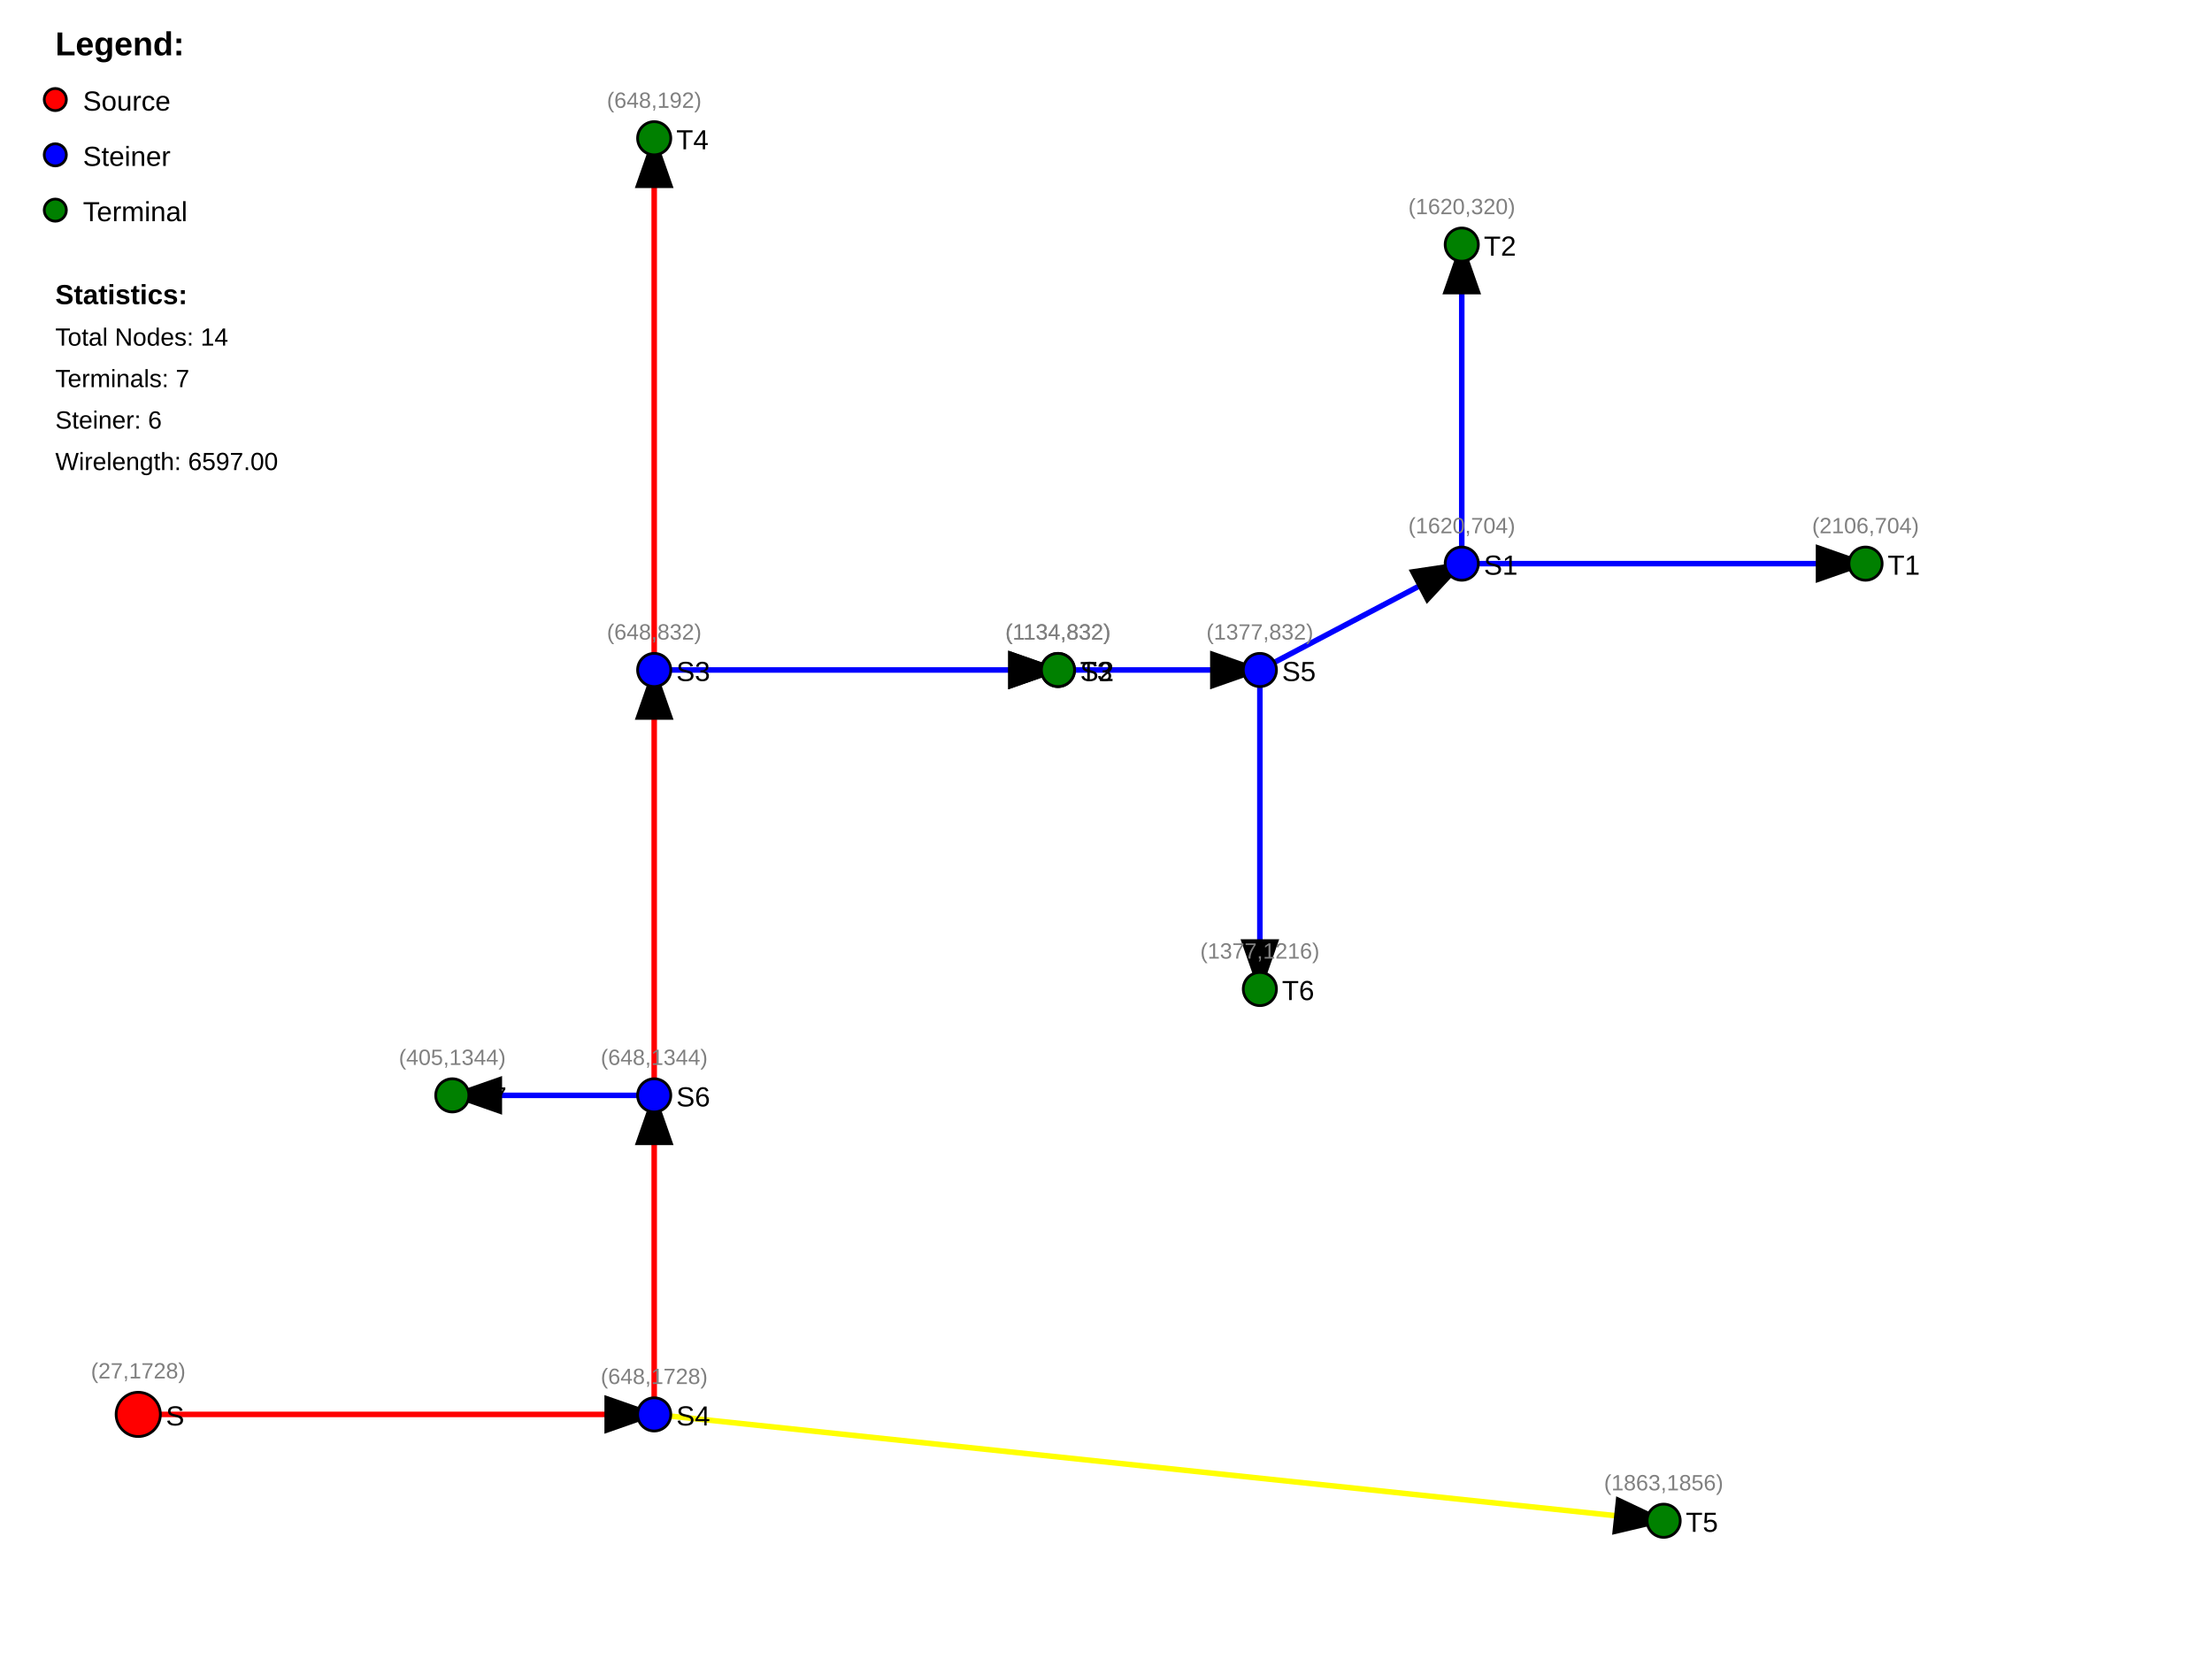
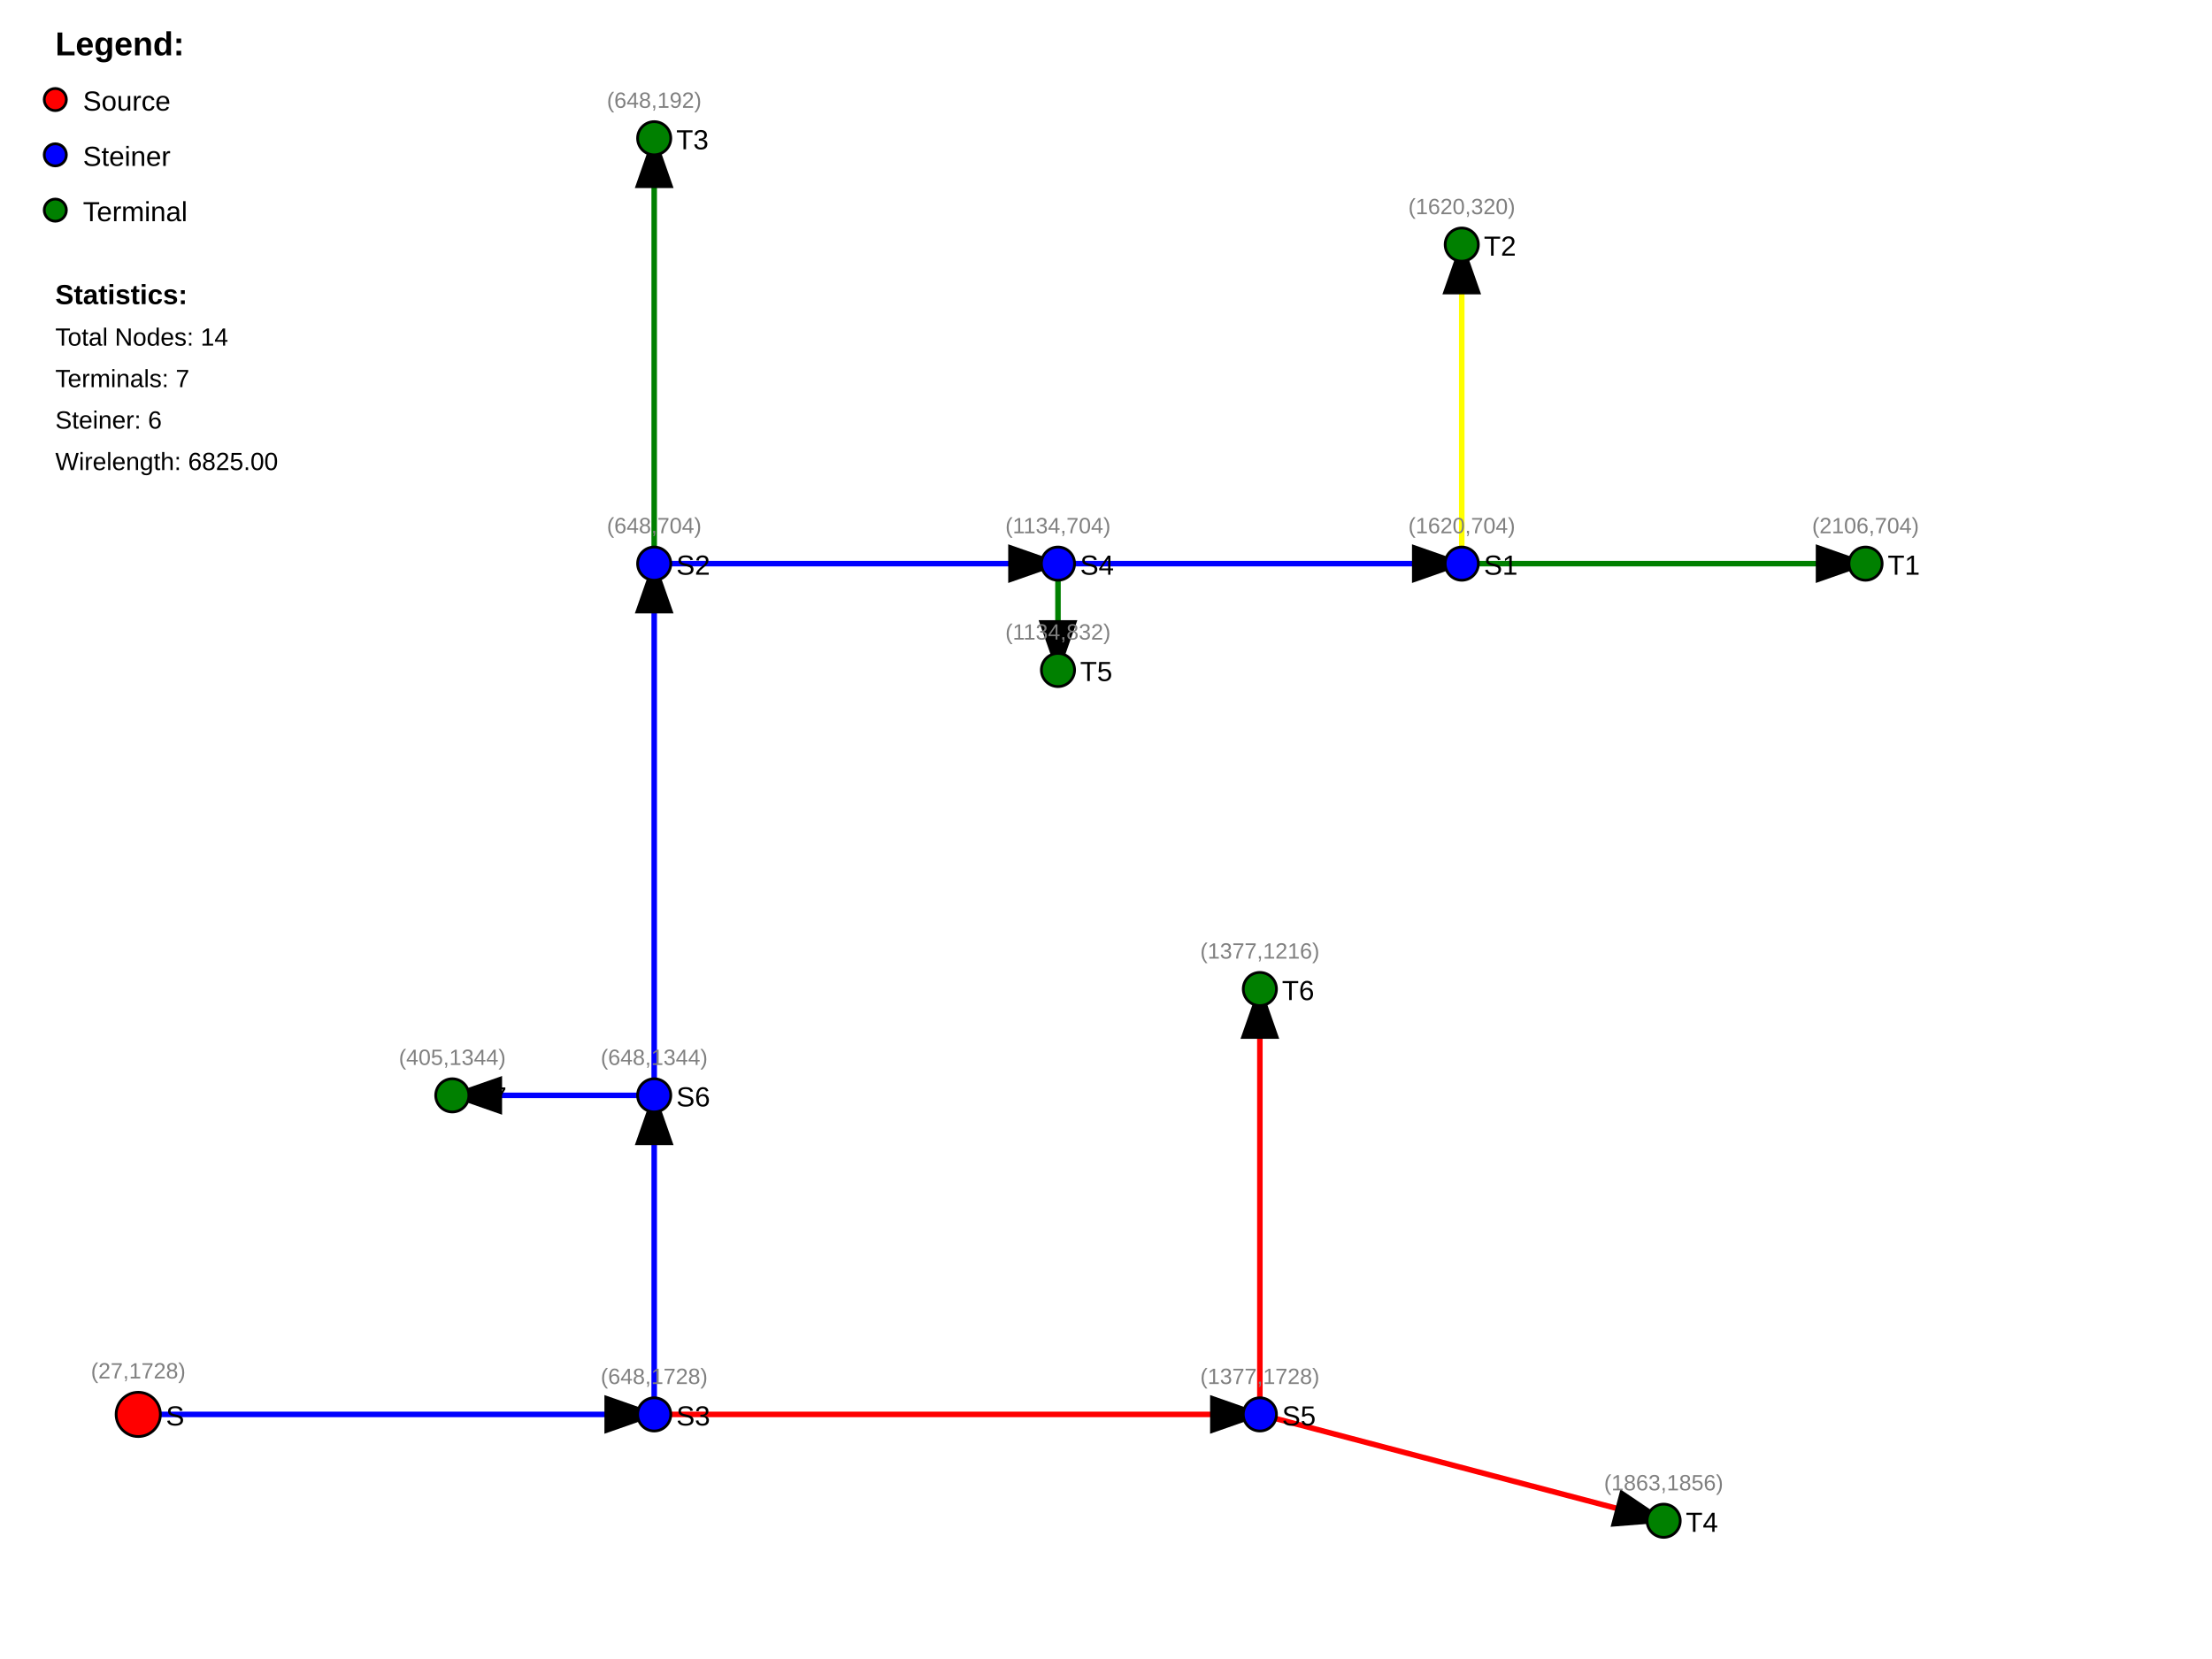
<svg xmlns="http://www.w3.org/2000/svg" width="800" height="600">
  <rect width="100%" height="100%" fill="white" />
  <defs>
    <marker id="arrowhead" markerWidth="10" markerHeight="7" refX="9" refY="3.5" orient="auto">
      <polygon points="0 0, 10 3.5, 0 7" fill="black" />
    </marker>
  </defs>
-   <line x1="50.0" y1="511.538" x2="236.599" y2="511.538" stroke="red" stroke-width="2" marker-end="url(#arrowhead)" />
-   <line x1="236.599" y1="511.538" x2="601.683" y2="550.0" stroke="yellow" stroke-width="2" marker-end="url(#arrowhead)" />
-   <line x1="236.599" y1="511.538" x2="236.599" y2="396.154" stroke="red" stroke-width="2" marker-end="url(#arrowhead)" />
-   <line x1="236.599" y1="396.154" x2="236.599" y2="242.308" stroke="red" stroke-width="2" marker-end="url(#arrowhead)" />
+   <line x1="50.0" y1="511.538" x2="236.599" y2="511.538" stroke="blue" stroke-width="2" marker-end="url(#arrowhead)" />
+   <line x1="236.599" y1="511.538" x2="455.649" y2="511.538" stroke="red" stroke-width="2" marker-end="url(#arrowhead)" />
+   <line x1="236.599" y1="511.538" x2="236.599" y2="396.154" stroke="blue" stroke-width="2" marker-end="url(#arrowhead)" />
+   <line x1="455.649" y1="511.538" x2="601.683" y2="550.0" stroke="red" stroke-width="2" marker-end="url(#arrowhead)" />
+   <line x1="455.649" y1="511.538" x2="455.649" y2="357.692" stroke="red" stroke-width="2" marker-end="url(#arrowhead)" />
+   <line x1="236.599" y1="396.154" x2="236.599" y2="203.846" stroke="blue" stroke-width="2" marker-end="url(#arrowhead)" />
  <line x1="236.599" y1="396.154" x2="163.582" y2="396.154" stroke="blue" stroke-width="2" marker-end="url(#arrowhead)" />
-   <line x1="236.599" y1="242.308" x2="382.632" y2="242.308" stroke="blue" stroke-width="2" marker-end="url(#arrowhead)" />
-   <line x1="236.599" y1="242.308" x2="236.599" y2="50.0" stroke="red" stroke-width="2" marker-end="url(#arrowhead)" />
-   <line x1="382.632" y1="242.308" x2="382.632" y2="242.308" stroke="blue" stroke-width="2" marker-end="url(#arrowhead)" />
-   <line x1="382.632" y1="242.308" x2="455.649" y2="242.308" stroke="blue" stroke-width="2" marker-end="url(#arrowhead)" />
-   <line x1="455.649" y1="242.308" x2="528.666" y2="203.846" stroke="blue" stroke-width="2" marker-end="url(#arrowhead)" />
-   <line x1="455.649" y1="242.308" x2="455.649" y2="357.692" stroke="blue" stroke-width="2" marker-end="url(#arrowhead)" />
-   <line x1="528.666" y1="203.846" x2="674.7" y2="203.846" stroke="blue" stroke-width="2" marker-end="url(#arrowhead)" />
-   <line x1="528.666" y1="203.846" x2="528.666" y2="88.462" stroke="blue" stroke-width="2" marker-end="url(#arrowhead)" />
+   <line x1="236.599" y1="203.846" x2="236.599" y2="50.0" stroke="green" stroke-width="2" marker-end="url(#arrowhead)" />
+   <line x1="236.599" y1="203.846" x2="382.632" y2="203.846" stroke="blue" stroke-width="2" marker-end="url(#arrowhead)" />
+   <line x1="382.632" y1="203.846" x2="528.666" y2="203.846" stroke="blue" stroke-width="2" marker-end="url(#arrowhead)" />
+   <line x1="382.632" y1="203.846" x2="382.632" y2="242.308" stroke="green" stroke-width="2" marker-end="url(#arrowhead)" />
+   <line x1="528.666" y1="203.846" x2="674.7" y2="203.846" stroke="green" stroke-width="2" marker-end="url(#arrowhead)" />
+   <line x1="528.666" y1="203.846" x2="528.666" y2="88.462" stroke="yellow" stroke-width="2" marker-end="url(#arrowhead)" />
  <circle cx="50.0" cy="511.538" r="8" fill="red" stroke="black" stroke-width="1" />
  <text x="60.0" y="515.538" font-family="Arial" font-size="10" fill="black">S</text>
  <text x="50.0" y="498.538" font-family="Arial" font-size="8" fill="gray" text-anchor="middle">(27,1728)</text>
  <circle cx="674.7" cy="203.846" r="6" fill="green" stroke="black" stroke-width="1" />
  <text x="682.7" y="207.846" font-family="Arial" font-size="10" fill="black">T1</text>
  <text x="674.7" y="192.846" font-family="Arial" font-size="8" fill="gray" text-anchor="middle">(2106,704)</text>
  <circle cx="528.666" cy="203.846" r="6" fill="blue" stroke="black" stroke-width="1" />
  <text x="536.666" y="207.846" font-family="Arial" font-size="10" fill="black">S1</text>
  <text x="528.666" y="192.846" font-family="Arial" font-size="8" fill="gray" text-anchor="middle">(1620,704)</text>
  <circle cx="528.666" cy="88.462" r="6" fill="green" stroke="black" stroke-width="1" />
  <text x="536.666" y="92.462" font-family="Arial" font-size="10" fill="black">T2</text>
  <text x="528.666" y="77.462" font-family="Arial" font-size="8" fill="gray" text-anchor="middle">(1620,320)</text>
-   <circle cx="382.632" cy="242.308" r="6" fill="blue" stroke="black" stroke-width="1" />
-   <text x="390.632" y="246.308" font-family="Arial" font-size="10" fill="black">S2</text>
-   <text x="382.632" y="231.308" font-family="Arial" font-size="8" fill="gray" text-anchor="middle">(1134,832)</text>
-   <circle cx="382.632" cy="242.308" r="6" fill="green" stroke="black" stroke-width="1" />
-   <text x="390.632" y="246.308" font-family="Arial" font-size="10" fill="black">T3</text>
-   <text x="382.632" y="231.308" font-family="Arial" font-size="8" fill="gray" text-anchor="middle">(1134,832)</text>
-   <circle cx="236.599" cy="242.308" r="6" fill="blue" stroke="black" stroke-width="1" />
-   <text x="244.599" y="246.308" font-family="Arial" font-size="10" fill="black">S3</text>
-   <text x="236.599" y="231.308" font-family="Arial" font-size="8" fill="gray" text-anchor="middle">(648,832)</text>
+   <circle cx="236.599" cy="203.846" r="6" fill="blue" stroke="black" stroke-width="1" />
+   <text x="244.599" y="207.846" font-family="Arial" font-size="10" fill="black">S2</text>
+   <text x="236.599" y="192.846" font-family="Arial" font-size="8" fill="gray" text-anchor="middle">(648,704)</text>
  <circle cx="236.599" cy="50.0" r="6" fill="green" stroke="black" stroke-width="1" />
-   <text x="244.599" y="54.0" font-family="Arial" font-size="10" fill="black">T4</text>
+   <text x="244.599" y="54.0" font-family="Arial" font-size="10" fill="black">T3</text>
  <text x="236.599" y="39.0" font-family="Arial" font-size="8" fill="gray" text-anchor="middle">(648,192)</text>
  <circle cx="236.599" cy="511.538" r="6" fill="blue" stroke="black" stroke-width="1" />
-   <text x="244.599" y="515.538" font-family="Arial" font-size="10" fill="black">S4</text>
+   <text x="244.599" y="515.538" font-family="Arial" font-size="10" fill="black">S3</text>
  <text x="236.599" y="500.538" font-family="Arial" font-size="8" fill="gray" text-anchor="middle">(648,1728)</text>
  <circle cx="601.683" cy="550.0" r="6" fill="green" stroke="black" stroke-width="1" />
-   <text x="609.683" y="554.0" font-family="Arial" font-size="10" fill="black">T5</text>
+   <text x="609.683" y="554.0" font-family="Arial" font-size="10" fill="black">T4</text>
  <text x="601.683" y="539.0" font-family="Arial" font-size="8" fill="gray" text-anchor="middle">(1863,1856)</text>
-   <circle cx="455.649" cy="242.308" r="6" fill="blue" stroke="black" stroke-width="1" />
-   <text x="463.649" y="246.308" font-family="Arial" font-size="10" fill="black">S5</text>
-   <text x="455.649" y="231.308" font-family="Arial" font-size="8" fill="gray" text-anchor="middle">(1377,832)</text>
+   <circle cx="382.632" cy="203.846" r="6" fill="blue" stroke="black" stroke-width="1" />
+   <text x="390.632" y="207.846" font-family="Arial" font-size="10" fill="black">S4</text>
+   <text x="382.632" y="192.846" font-family="Arial" font-size="8" fill="gray" text-anchor="middle">(1134,704)</text>
+   <circle cx="382.632" cy="242.308" r="6" fill="green" stroke="black" stroke-width="1" />
+   <text x="390.632" y="246.308" font-family="Arial" font-size="10" fill="black">T5</text>
+   <text x="382.632" y="231.308" font-family="Arial" font-size="8" fill="gray" text-anchor="middle">(1134,832)</text>
+   <circle cx="455.649" cy="511.538" r="6" fill="blue" stroke="black" stroke-width="1" />
+   <text x="463.649" y="515.538" font-family="Arial" font-size="10" fill="black">S5</text>
+   <text x="455.649" y="500.538" font-family="Arial" font-size="8" fill="gray" text-anchor="middle">(1377,1728)</text>
  <circle cx="455.649" cy="357.692" r="6" fill="green" stroke="black" stroke-width="1" />
  <text x="463.649" y="361.692" font-family="Arial" font-size="10" fill="black">T6</text>
  <text x="455.649" y="346.692" font-family="Arial" font-size="8" fill="gray" text-anchor="middle">(1377,1216)</text>
  <circle cx="236.599" cy="396.154" r="6" fill="blue" stroke="black" stroke-width="1" />
  <text x="244.599" y="400.154" font-family="Arial" font-size="10" fill="black">S6</text>
  <text x="236.599" y="385.154" font-family="Arial" font-size="8" fill="gray" text-anchor="middle">(648,1344)</text>
  <circle cx="163.582" cy="396.154" r="6" fill="green" stroke="black" stroke-width="1" />
  <text x="171.582" y="400.154" font-family="Arial" font-size="10" fill="black">T7</text>
  <text x="163.582" y="385.154" font-family="Arial" font-size="8" fill="gray" text-anchor="middle">(405,1344)</text>
  <text x="20" y="20" font-family="Arial" font-size="12" font-weight="bold">Legend:</text>
  <circle cx="20" cy="36" r="4" fill="red" stroke="black" />
  <text x="30" y="40" font-family="Arial" font-size="10">Source</text>
  <circle cx="20" cy="56" r="4" fill="blue" stroke="black" />
  <text x="30" y="60" font-family="Arial" font-size="10">Steiner</text>
  <circle cx="20" cy="76" r="4" fill="green" stroke="black" />
  <text x="30" y="80" font-family="Arial" font-size="10">Terminal</text>
  <text x="20" y="110" font-family="Arial" font-size="10" font-weight="bold">Statistics:</text>
  <text x="20" y="125" font-family="Arial" font-size="9">Total Nodes: 14</text>
  <text x="20" y="140" font-family="Arial" font-size="9">Terminals: 7</text>
  <text x="20" y="155" font-family="Arial" font-size="9">Steiner: 6</text>
-   <text x="20" y="170" font-family="Arial" font-size="9">Wirelength: 6597.00</text>
+   <text x="20" y="170" font-family="Arial" font-size="9">Wirelength: 6825.00</text>
</svg>
